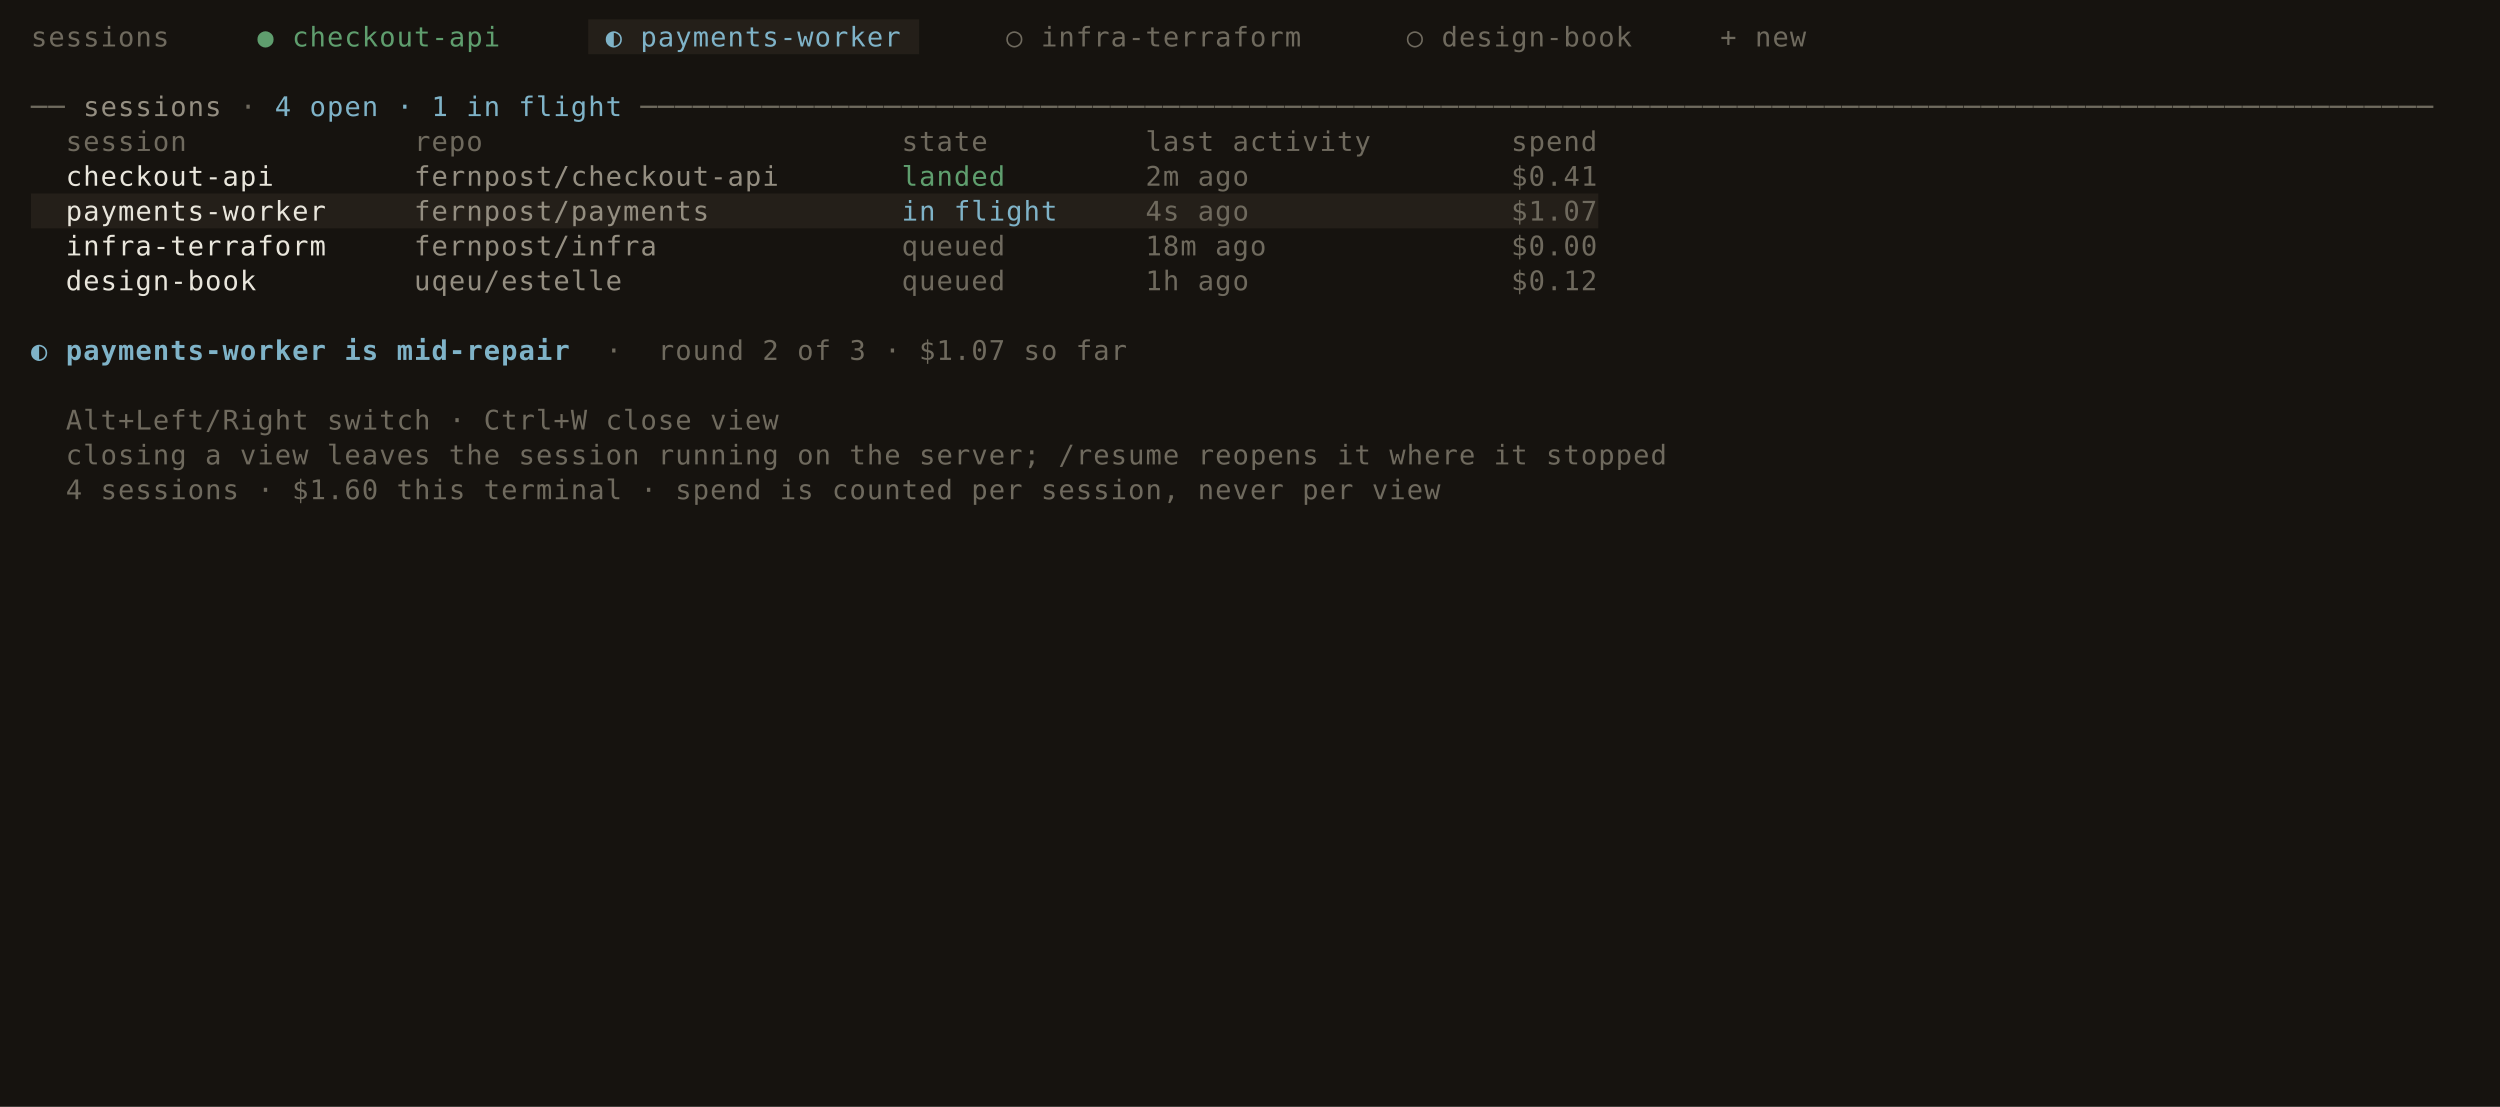
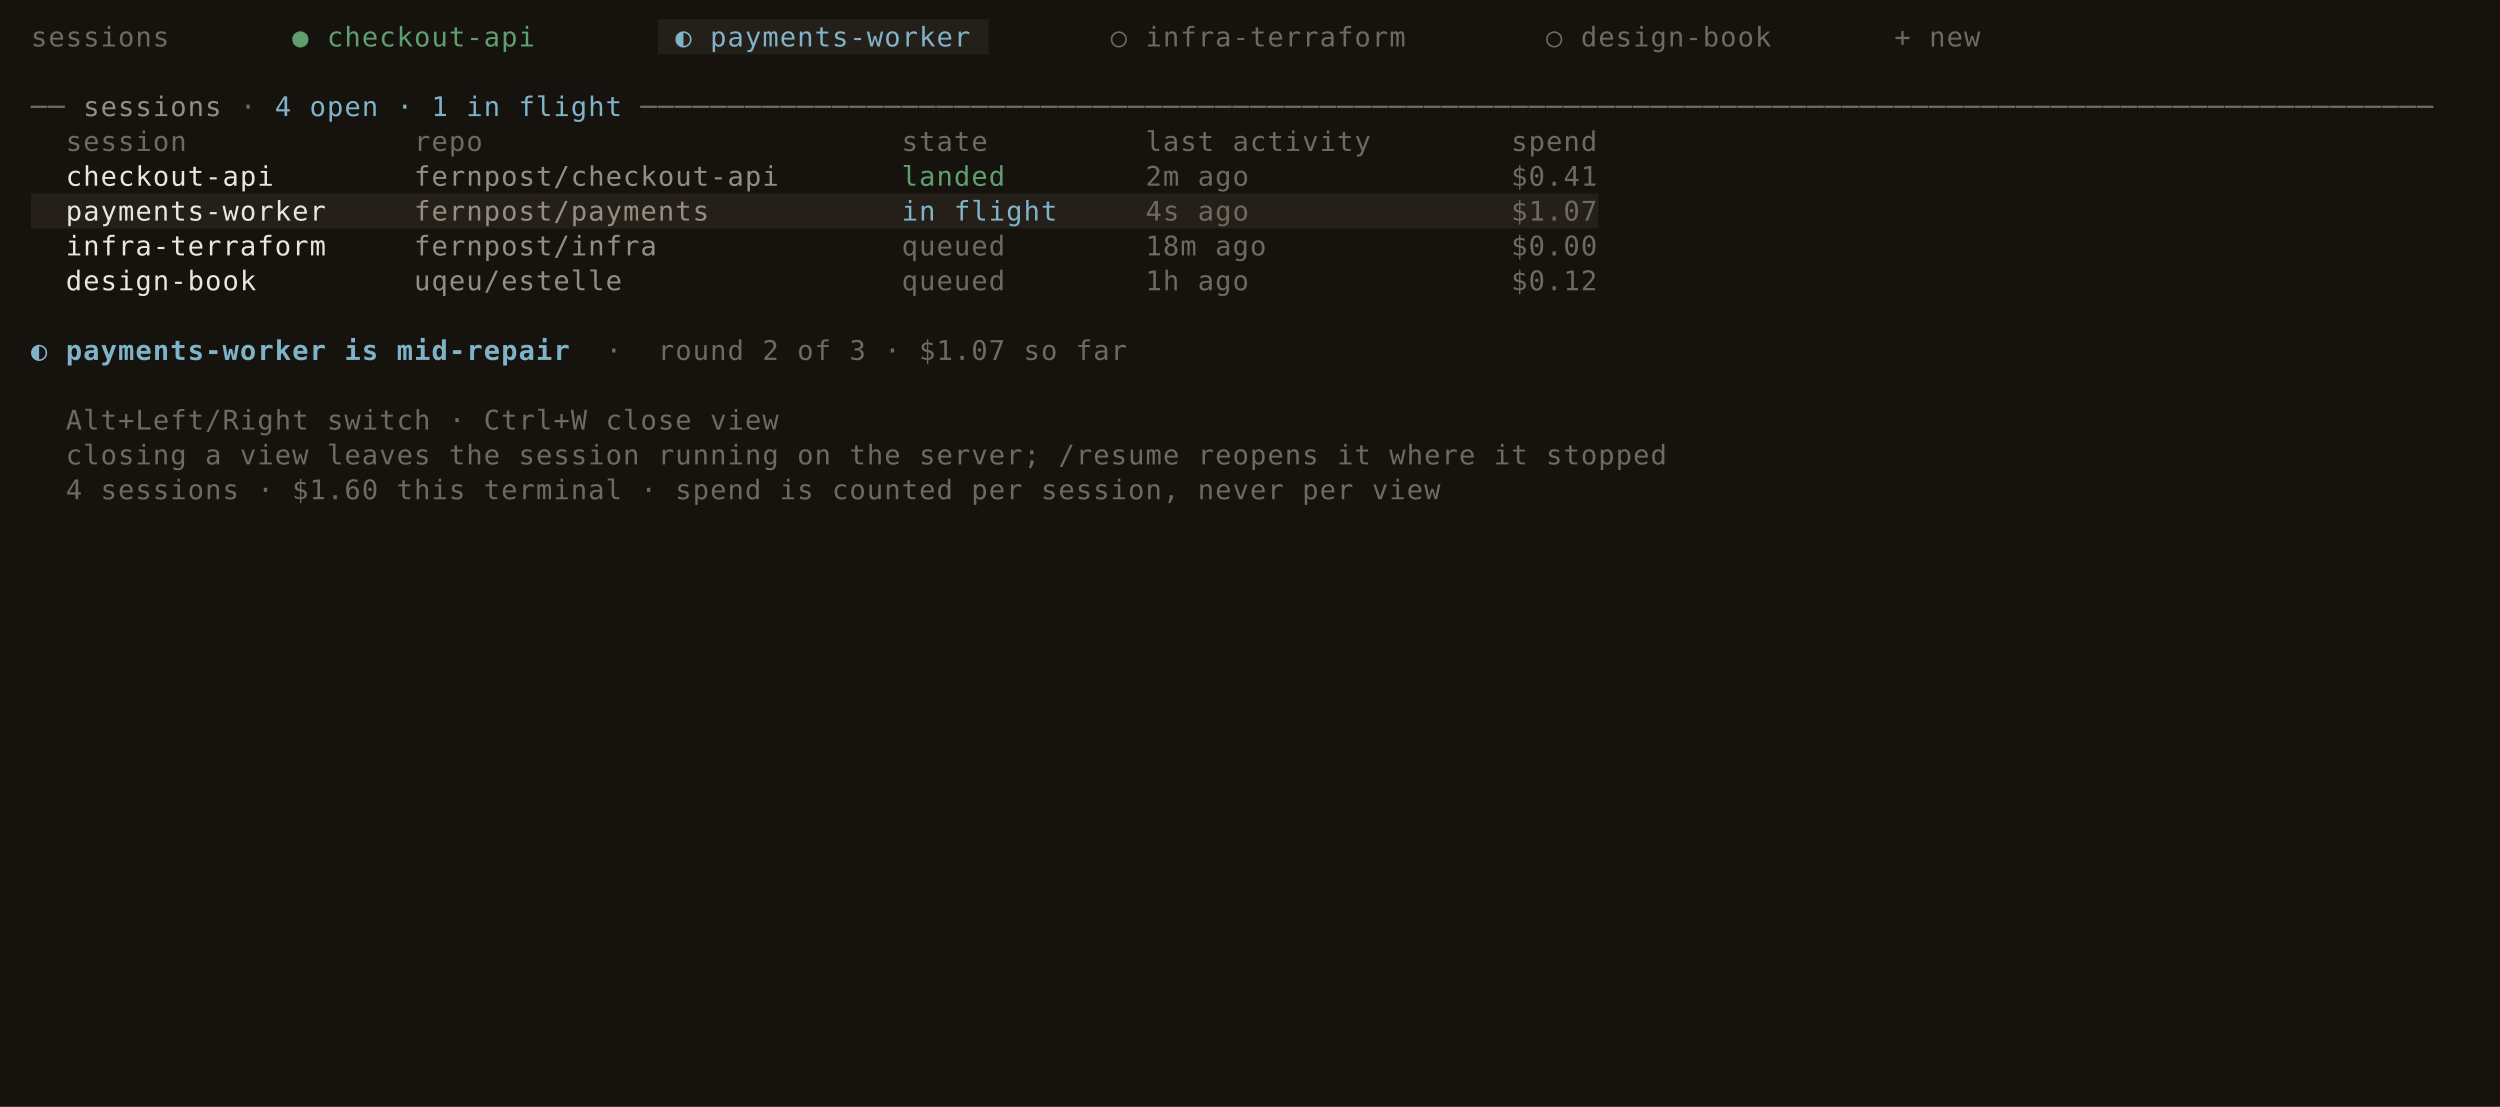
<svg xmlns="http://www.w3.org/2000/svg" width="1292" height="572" viewBox="0 0 1292 572">
  <rect width="100%" height="100%" fill="#16130F" />
  <g font-family="SFMono-Regular, Menlo, Consolas, monospace" font-size="14" xml:space="preserve">
-     <rect x="304" y="10" width="171" height="18" fill="#241F19" />
+     <rect x="340" y="10" width="171" height="18" fill="#241F19" />
    <text x="16" y="24" fill="#6F6A5E" font-weight="400">s</text>
    <text x="25" y="24" fill="#6F6A5E" font-weight="400">e</text>
    <text x="34" y="24" fill="#6F6A5E" font-weight="400">s</text>
    <text x="43" y="24" fill="#6F6A5E" font-weight="400">s</text>
    <text x="52" y="24" fill="#6F6A5E" font-weight="400">i</text>
    <text x="61" y="24" fill="#6F6A5E" font-weight="400">o</text>
    <text x="70" y="24" fill="#6F6A5E" font-weight="400">n</text>
    <text x="79" y="24" fill="#6F6A5E" font-weight="400">s</text>
-     <text x="133" y="24" fill="#5F9E6E" font-weight="400">●</text>
-     <text x="151" y="24" fill="#5F9E6E" font-weight="400">c</text>
-     <text x="160" y="24" fill="#5F9E6E" font-weight="400">h</text>
-     <text x="169" y="24" fill="#5F9E6E" font-weight="400">e</text>
-     <text x="178" y="24" fill="#5F9E6E" font-weight="400">c</text>
-     <text x="187" y="24" fill="#5F9E6E" font-weight="400">k</text>
-     <text x="196" y="24" fill="#5F9E6E" font-weight="400">o</text>
-     <text x="205" y="24" fill="#5F9E6E" font-weight="400">u</text>
-     <text x="214" y="24" fill="#5F9E6E" font-weight="400">t</text>
-     <text x="223" y="24" fill="#5F9E6E" font-weight="400">-</text>
-     <text x="232" y="24" fill="#5F9E6E" font-weight="400">a</text>
-     <text x="241" y="24" fill="#5F9E6E" font-weight="400">p</text>
-     <text x="250" y="24" fill="#5F9E6E" font-weight="400">i</text>
-     <text x="313" y="24" fill="#7FB3C8" font-weight="400">◐</text>
-     <text x="331" y="24" fill="#7FB3C8" font-weight="400">p</text>
-     <text x="340" y="24" fill="#7FB3C8" font-weight="400">a</text>
-     <text x="349" y="24" fill="#7FB3C8" font-weight="400">y</text>
-     <text x="358" y="24" fill="#7FB3C8" font-weight="400">m</text>
-     <text x="367" y="24" fill="#7FB3C8" font-weight="400">e</text>
-     <text x="376" y="24" fill="#7FB3C8" font-weight="400">n</text>
-     <text x="385" y="24" fill="#7FB3C8" font-weight="400">t</text>
-     <text x="394" y="24" fill="#7FB3C8" font-weight="400">s</text>
-     <text x="403" y="24" fill="#7FB3C8" font-weight="400">-</text>
-     <text x="412" y="24" fill="#7FB3C8" font-weight="400">w</text>
-     <text x="421" y="24" fill="#7FB3C8" font-weight="400">o</text>
-     <text x="430" y="24" fill="#7FB3C8" font-weight="400">r</text>
-     <text x="439" y="24" fill="#7FB3C8" font-weight="400">k</text>
-     <text x="448" y="24" fill="#7FB3C8" font-weight="400">e</text>
-     <text x="457" y="24" fill="#7FB3C8" font-weight="400">r</text>
-     <text x="520" y="24" fill="#6F6A5E" font-weight="400">○</text>
-     <text x="538" y="24" fill="#6F6A5E" font-weight="400">i</text>
-     <text x="547" y="24" fill="#6F6A5E" font-weight="400">n</text>
-     <text x="556" y="24" fill="#6F6A5E" font-weight="400">f</text>
-     <text x="565" y="24" fill="#6F6A5E" font-weight="400">r</text>
-     <text x="574" y="24" fill="#6F6A5E" font-weight="400">a</text>
-     <text x="583" y="24" fill="#6F6A5E" font-weight="400">-</text>
-     <text x="592" y="24" fill="#6F6A5E" font-weight="400">t</text>
-     <text x="601" y="24" fill="#6F6A5E" font-weight="400">e</text>
-     <text x="610" y="24" fill="#6F6A5E" font-weight="400">r</text>
+     <text x="151" y="24" fill="#5F9E6E" font-weight="400">●</text>
+     <text x="169" y="24" fill="#5F9E6E" font-weight="400">c</text>
+     <text x="178" y="24" fill="#5F9E6E" font-weight="400">h</text>
+     <text x="187" y="24" fill="#5F9E6E" font-weight="400">e</text>
+     <text x="196" y="24" fill="#5F9E6E" font-weight="400">c</text>
+     <text x="205" y="24" fill="#5F9E6E" font-weight="400">k</text>
+     <text x="214" y="24" fill="#5F9E6E" font-weight="400">o</text>
+     <text x="223" y="24" fill="#5F9E6E" font-weight="400">u</text>
+     <text x="232" y="24" fill="#5F9E6E" font-weight="400">t</text>
+     <text x="241" y="24" fill="#5F9E6E" font-weight="400">-</text>
+     <text x="250" y="24" fill="#5F9E6E" font-weight="400">a</text>
+     <text x="259" y="24" fill="#5F9E6E" font-weight="400">p</text>
+     <text x="268" y="24" fill="#5F9E6E" font-weight="400">i</text>
+     <text x="349" y="24" fill="#7FB3C8" font-weight="400">◐</text>
+     <text x="367" y="24" fill="#7FB3C8" font-weight="400">p</text>
+     <text x="376" y="24" fill="#7FB3C8" font-weight="400">a</text>
+     <text x="385" y="24" fill="#7FB3C8" font-weight="400">y</text>
+     <text x="394" y="24" fill="#7FB3C8" font-weight="400">m</text>
+     <text x="403" y="24" fill="#7FB3C8" font-weight="400">e</text>
+     <text x="412" y="24" fill="#7FB3C8" font-weight="400">n</text>
+     <text x="421" y="24" fill="#7FB3C8" font-weight="400">t</text>
+     <text x="430" y="24" fill="#7FB3C8" font-weight="400">s</text>
+     <text x="439" y="24" fill="#7FB3C8" font-weight="400">-</text>
+     <text x="448" y="24" fill="#7FB3C8" font-weight="400">w</text>
+     <text x="457" y="24" fill="#7FB3C8" font-weight="400">o</text>
+     <text x="466" y="24" fill="#7FB3C8" font-weight="400">r</text>
+     <text x="475" y="24" fill="#7FB3C8" font-weight="400">k</text>
+     <text x="484" y="24" fill="#7FB3C8" font-weight="400">e</text>
+     <text x="493" y="24" fill="#7FB3C8" font-weight="400">r</text>
+     <text x="574" y="24" fill="#6F6A5E" font-weight="400">○</text>
+     <text x="592" y="24" fill="#6F6A5E" font-weight="400">i</text>
+     <text x="601" y="24" fill="#6F6A5E" font-weight="400">n</text>
+     <text x="610" y="24" fill="#6F6A5E" font-weight="400">f</text>
    <text x="619" y="24" fill="#6F6A5E" font-weight="400">r</text>
    <text x="628" y="24" fill="#6F6A5E" font-weight="400">a</text>
-     <text x="637" y="24" fill="#6F6A5E" font-weight="400">f</text>
-     <text x="646" y="24" fill="#6F6A5E" font-weight="400">o</text>
-     <text x="655" y="24" fill="#6F6A5E" font-weight="400">r</text>
-     <text x="664" y="24" fill="#6F6A5E" font-weight="400">m</text>
-     <text x="727" y="24" fill="#6F6A5E" font-weight="400">○</text>
-     <text x="745" y="24" fill="#6F6A5E" font-weight="400">d</text>
-     <text x="754" y="24" fill="#6F6A5E" font-weight="400">e</text>
-     <text x="763" y="24" fill="#6F6A5E" font-weight="400">s</text>
-     <text x="772" y="24" fill="#6F6A5E" font-weight="400">i</text>
-     <text x="781" y="24" fill="#6F6A5E" font-weight="400">g</text>
-     <text x="790" y="24" fill="#6F6A5E" font-weight="400">n</text>
-     <text x="799" y="24" fill="#6F6A5E" font-weight="400">-</text>
-     <text x="808" y="24" fill="#6F6A5E" font-weight="400">b</text>
-     <text x="817" y="24" fill="#6F6A5E" font-weight="400">o</text>
-     <text x="826" y="24" fill="#6F6A5E" font-weight="400">o</text>
-     <text x="835" y="24" fill="#6F6A5E" font-weight="400">k</text>
-     <text x="889" y="24" fill="#6F6A5E" font-weight="400">+</text>
-     <text x="907" y="24" fill="#6F6A5E" font-weight="400">n</text>
-     <text x="916" y="24" fill="#6F6A5E" font-weight="400">e</text>
-     <text x="925" y="24" fill="#6F6A5E" font-weight="400">w</text>
+     <text x="637" y="24" fill="#6F6A5E" font-weight="400">-</text>
+     <text x="646" y="24" fill="#6F6A5E" font-weight="400">t</text>
+     <text x="655" y="24" fill="#6F6A5E" font-weight="400">e</text>
+     <text x="664" y="24" fill="#6F6A5E" font-weight="400">r</text>
+     <text x="673" y="24" fill="#6F6A5E" font-weight="400">r</text>
+     <text x="682" y="24" fill="#6F6A5E" font-weight="400">a</text>
+     <text x="691" y="24" fill="#6F6A5E" font-weight="400">f</text>
+     <text x="700" y="24" fill="#6F6A5E" font-weight="400">o</text>
+     <text x="709" y="24" fill="#6F6A5E" font-weight="400">r</text>
+     <text x="718" y="24" fill="#6F6A5E" font-weight="400">m</text>
+     <text x="799" y="24" fill="#6F6A5E" font-weight="400">○</text>
+     <text x="817" y="24" fill="#6F6A5E" font-weight="400">d</text>
+     <text x="826" y="24" fill="#6F6A5E" font-weight="400">e</text>
+     <text x="835" y="24" fill="#6F6A5E" font-weight="400">s</text>
+     <text x="844" y="24" fill="#6F6A5E" font-weight="400">i</text>
+     <text x="853" y="24" fill="#6F6A5E" font-weight="400">g</text>
+     <text x="862" y="24" fill="#6F6A5E" font-weight="400">n</text>
+     <text x="871" y="24" fill="#6F6A5E" font-weight="400">-</text>
+     <text x="880" y="24" fill="#6F6A5E" font-weight="400">b</text>
+     <text x="889" y="24" fill="#6F6A5E" font-weight="400">o</text>
+     <text x="898" y="24" fill="#6F6A5E" font-weight="400">o</text>
+     <text x="907" y="24" fill="#6F6A5E" font-weight="400">k</text>
+     <text x="979" y="24" fill="#6F6A5E" font-weight="400">+</text>
+     <text x="997" y="24" fill="#6F6A5E" font-weight="400">n</text>
+     <text x="1006" y="24" fill="#6F6A5E" font-weight="400">e</text>
+     <text x="1015" y="24" fill="#6F6A5E" font-weight="400">w</text>
    <text x="16" y="60" fill="#6F6A5E" font-weight="400">─</text>
    <text x="25" y="60" fill="#6F6A5E" font-weight="400">─</text>
    <text x="43" y="60" fill="#948E81" font-weight="400">s</text>
    <text x="52" y="60" fill="#948E81" font-weight="400">e</text>
    <text x="61" y="60" fill="#948E81" font-weight="400">s</text>
    <text x="70" y="60" fill="#948E81" font-weight="400">s</text>
    <text x="79" y="60" fill="#948E81" font-weight="400">i</text>
    <text x="88" y="60" fill="#948E81" font-weight="400">o</text>
    <text x="97" y="60" fill="#948E81" font-weight="400">n</text>
    <text x="106" y="60" fill="#948E81" font-weight="400">s</text>
    <text x="124" y="60" fill="#6F6A5E" font-weight="400">·</text>
    <text x="142" y="60" fill="#7FB3C8" font-weight="400">4</text>
    <text x="160" y="60" fill="#7FB3C8" font-weight="400">o</text>
    <text x="169" y="60" fill="#7FB3C8" font-weight="400">p</text>
    <text x="178" y="60" fill="#7FB3C8" font-weight="400">e</text>
    <text x="187" y="60" fill="#7FB3C8" font-weight="400">n</text>
    <text x="205" y="60" fill="#7FB3C8" font-weight="400">·</text>
    <text x="223" y="60" fill="#7FB3C8" font-weight="400">1</text>
    <text x="241" y="60" fill="#7FB3C8" font-weight="400">i</text>
    <text x="250" y="60" fill="#7FB3C8" font-weight="400">n</text>
    <text x="268" y="60" fill="#7FB3C8" font-weight="400">f</text>
    <text x="277" y="60" fill="#7FB3C8" font-weight="400">l</text>
    <text x="286" y="60" fill="#7FB3C8" font-weight="400">i</text>
    <text x="295" y="60" fill="#7FB3C8" font-weight="400">g</text>
    <text x="304" y="60" fill="#7FB3C8" font-weight="400">h</text>
    <text x="313" y="60" fill="#7FB3C8" font-weight="400">t</text>
    <text x="331" y="60" fill="#6F6A5E" font-weight="400">─</text>
    <text x="340" y="60" fill="#6F6A5E" font-weight="400">─</text>
    <text x="349" y="60" fill="#6F6A5E" font-weight="400">─</text>
    <text x="358" y="60" fill="#6F6A5E" font-weight="400">─</text>
    <text x="367" y="60" fill="#6F6A5E" font-weight="400">─</text>
    <text x="376" y="60" fill="#6F6A5E" font-weight="400">─</text>
    <text x="385" y="60" fill="#6F6A5E" font-weight="400">─</text>
    <text x="394" y="60" fill="#6F6A5E" font-weight="400">─</text>
    <text x="403" y="60" fill="#6F6A5E" font-weight="400">─</text>
    <text x="412" y="60" fill="#6F6A5E" font-weight="400">─</text>
    <text x="421" y="60" fill="#6F6A5E" font-weight="400">─</text>
    <text x="430" y="60" fill="#6F6A5E" font-weight="400">─</text>
    <text x="439" y="60" fill="#6F6A5E" font-weight="400">─</text>
    <text x="448" y="60" fill="#6F6A5E" font-weight="400">─</text>
    <text x="457" y="60" fill="#6F6A5E" font-weight="400">─</text>
    <text x="466" y="60" fill="#6F6A5E" font-weight="400">─</text>
    <text x="475" y="60" fill="#6F6A5E" font-weight="400">─</text>
    <text x="484" y="60" fill="#6F6A5E" font-weight="400">─</text>
    <text x="493" y="60" fill="#6F6A5E" font-weight="400">─</text>
    <text x="502" y="60" fill="#6F6A5E" font-weight="400">─</text>
    <text x="511" y="60" fill="#6F6A5E" font-weight="400">─</text>
    <text x="520" y="60" fill="#6F6A5E" font-weight="400">─</text>
    <text x="529" y="60" fill="#6F6A5E" font-weight="400">─</text>
    <text x="538" y="60" fill="#6F6A5E" font-weight="400">─</text>
    <text x="547" y="60" fill="#6F6A5E" font-weight="400">─</text>
    <text x="556" y="60" fill="#6F6A5E" font-weight="400">─</text>
    <text x="565" y="60" fill="#6F6A5E" font-weight="400">─</text>
    <text x="574" y="60" fill="#6F6A5E" font-weight="400">─</text>
    <text x="583" y="60" fill="#6F6A5E" font-weight="400">─</text>
    <text x="592" y="60" fill="#6F6A5E" font-weight="400">─</text>
    <text x="601" y="60" fill="#6F6A5E" font-weight="400">─</text>
    <text x="610" y="60" fill="#6F6A5E" font-weight="400">─</text>
    <text x="619" y="60" fill="#6F6A5E" font-weight="400">─</text>
    <text x="628" y="60" fill="#6F6A5E" font-weight="400">─</text>
    <text x="637" y="60" fill="#6F6A5E" font-weight="400">─</text>
    <text x="646" y="60" fill="#6F6A5E" font-weight="400">─</text>
    <text x="655" y="60" fill="#6F6A5E" font-weight="400">─</text>
    <text x="664" y="60" fill="#6F6A5E" font-weight="400">─</text>
    <text x="673" y="60" fill="#6F6A5E" font-weight="400">─</text>
    <text x="682" y="60" fill="#6F6A5E" font-weight="400">─</text>
    <text x="691" y="60" fill="#6F6A5E" font-weight="400">─</text>
    <text x="700" y="60" fill="#6F6A5E" font-weight="400">─</text>
    <text x="709" y="60" fill="#6F6A5E" font-weight="400">─</text>
    <text x="718" y="60" fill="#6F6A5E" font-weight="400">─</text>
    <text x="727" y="60" fill="#6F6A5E" font-weight="400">─</text>
    <text x="736" y="60" fill="#6F6A5E" font-weight="400">─</text>
    <text x="745" y="60" fill="#6F6A5E" font-weight="400">─</text>
    <text x="754" y="60" fill="#6F6A5E" font-weight="400">─</text>
    <text x="763" y="60" fill="#6F6A5E" font-weight="400">─</text>
    <text x="772" y="60" fill="#6F6A5E" font-weight="400">─</text>
    <text x="781" y="60" fill="#6F6A5E" font-weight="400">─</text>
    <text x="790" y="60" fill="#6F6A5E" font-weight="400">─</text>
    <text x="799" y="60" fill="#6F6A5E" font-weight="400">─</text>
    <text x="808" y="60" fill="#6F6A5E" font-weight="400">─</text>
    <text x="817" y="60" fill="#6F6A5E" font-weight="400">─</text>
    <text x="826" y="60" fill="#6F6A5E" font-weight="400">─</text>
    <text x="835" y="60" fill="#6F6A5E" font-weight="400">─</text>
    <text x="844" y="60" fill="#6F6A5E" font-weight="400">─</text>
    <text x="853" y="60" fill="#6F6A5E" font-weight="400">─</text>
    <text x="862" y="60" fill="#6F6A5E" font-weight="400">─</text>
    <text x="871" y="60" fill="#6F6A5E" font-weight="400">─</text>
    <text x="880" y="60" fill="#6F6A5E" font-weight="400">─</text>
    <text x="889" y="60" fill="#6F6A5E" font-weight="400">─</text>
    <text x="898" y="60" fill="#6F6A5E" font-weight="400">─</text>
    <text x="907" y="60" fill="#6F6A5E" font-weight="400">─</text>
    <text x="916" y="60" fill="#6F6A5E" font-weight="400">─</text>
    <text x="925" y="60" fill="#6F6A5E" font-weight="400">─</text>
    <text x="934" y="60" fill="#6F6A5E" font-weight="400">─</text>
    <text x="943" y="60" fill="#6F6A5E" font-weight="400">─</text>
    <text x="952" y="60" fill="#6F6A5E" font-weight="400">─</text>
    <text x="961" y="60" fill="#6F6A5E" font-weight="400">─</text>
    <text x="970" y="60" fill="#6F6A5E" font-weight="400">─</text>
    <text x="979" y="60" fill="#6F6A5E" font-weight="400">─</text>
    <text x="988" y="60" fill="#6F6A5E" font-weight="400">─</text>
    <text x="997" y="60" fill="#6F6A5E" font-weight="400">─</text>
    <text x="1006" y="60" fill="#6F6A5E" font-weight="400">─</text>
    <text x="1015" y="60" fill="#6F6A5E" font-weight="400">─</text>
    <text x="1024" y="60" fill="#6F6A5E" font-weight="400">─</text>
    <text x="1033" y="60" fill="#6F6A5E" font-weight="400">─</text>
    <text x="1042" y="60" fill="#6F6A5E" font-weight="400">─</text>
    <text x="1051" y="60" fill="#6F6A5E" font-weight="400">─</text>
    <text x="1060" y="60" fill="#6F6A5E" font-weight="400">─</text>
    <text x="1069" y="60" fill="#6F6A5E" font-weight="400">─</text>
    <text x="1078" y="60" fill="#6F6A5E" font-weight="400">─</text>
    <text x="1087" y="60" fill="#6F6A5E" font-weight="400">─</text>
    <text x="1096" y="60" fill="#6F6A5E" font-weight="400">─</text>
    <text x="1105" y="60" fill="#6F6A5E" font-weight="400">─</text>
    <text x="1114" y="60" fill="#6F6A5E" font-weight="400">─</text>
    <text x="1123" y="60" fill="#6F6A5E" font-weight="400">─</text>
    <text x="1132" y="60" fill="#6F6A5E" font-weight="400">─</text>
    <text x="1141" y="60" fill="#6F6A5E" font-weight="400">─</text>
    <text x="1150" y="60" fill="#6F6A5E" font-weight="400">─</text>
    <text x="1159" y="60" fill="#6F6A5E" font-weight="400">─</text>
    <text x="1168" y="60" fill="#6F6A5E" font-weight="400">─</text>
    <text x="1177" y="60" fill="#6F6A5E" font-weight="400">─</text>
    <text x="1186" y="60" fill="#6F6A5E" font-weight="400">─</text>
    <text x="1195" y="60" fill="#6F6A5E" font-weight="400">─</text>
    <text x="1204" y="60" fill="#6F6A5E" font-weight="400">─</text>
    <text x="1213" y="60" fill="#6F6A5E" font-weight="400">─</text>
    <text x="1222" y="60" fill="#6F6A5E" font-weight="400">─</text>
    <text x="1231" y="60" fill="#6F6A5E" font-weight="400">─</text>
    <text x="1240" y="60" fill="#6F6A5E" font-weight="400">─</text>
    <text x="1249" y="60" fill="#6F6A5E" font-weight="400">─</text>
    <text x="34" y="78" fill="#6F6A5E" font-weight="400">s</text>
    <text x="43" y="78" fill="#6F6A5E" font-weight="400">e</text>
    <text x="52" y="78" fill="#6F6A5E" font-weight="400">s</text>
    <text x="61" y="78" fill="#6F6A5E" font-weight="400">s</text>
    <text x="70" y="78" fill="#6F6A5E" font-weight="400">i</text>
    <text x="79" y="78" fill="#6F6A5E" font-weight="400">o</text>
    <text x="88" y="78" fill="#6F6A5E" font-weight="400">n</text>
    <text x="214" y="78" fill="#6F6A5E" font-weight="400">r</text>
    <text x="223" y="78" fill="#6F6A5E" font-weight="400">e</text>
    <text x="232" y="78" fill="#6F6A5E" font-weight="400">p</text>
    <text x="241" y="78" fill="#6F6A5E" font-weight="400">o</text>
    <text x="466" y="78" fill="#6F6A5E" font-weight="400">s</text>
    <text x="475" y="78" fill="#6F6A5E" font-weight="400">t</text>
    <text x="484" y="78" fill="#6F6A5E" font-weight="400">a</text>
    <text x="493" y="78" fill="#6F6A5E" font-weight="400">t</text>
    <text x="502" y="78" fill="#6F6A5E" font-weight="400">e</text>
    <text x="592" y="78" fill="#6F6A5E" font-weight="400">l</text>
    <text x="601" y="78" fill="#6F6A5E" font-weight="400">a</text>
    <text x="610" y="78" fill="#6F6A5E" font-weight="400">s</text>
    <text x="619" y="78" fill="#6F6A5E" font-weight="400">t</text>
    <text x="637" y="78" fill="#6F6A5E" font-weight="400">a</text>
    <text x="646" y="78" fill="#6F6A5E" font-weight="400">c</text>
    <text x="655" y="78" fill="#6F6A5E" font-weight="400">t</text>
    <text x="664" y="78" fill="#6F6A5E" font-weight="400">i</text>
    <text x="673" y="78" fill="#6F6A5E" font-weight="400">v</text>
    <text x="682" y="78" fill="#6F6A5E" font-weight="400">i</text>
    <text x="691" y="78" fill="#6F6A5E" font-weight="400">t</text>
    <text x="700" y="78" fill="#6F6A5E" font-weight="400">y</text>
    <text x="781" y="78" fill="#6F6A5E" font-weight="400">s</text>
    <text x="790" y="78" fill="#6F6A5E" font-weight="400">p</text>
    <text x="799" y="78" fill="#6F6A5E" font-weight="400">e</text>
    <text x="808" y="78" fill="#6F6A5E" font-weight="400">n</text>
    <text x="817" y="78" fill="#6F6A5E" font-weight="400">d</text>
    <text x="34" y="96" fill="#E9E6DC" font-weight="400">c</text>
    <text x="43" y="96" fill="#E9E6DC" font-weight="400">h</text>
    <text x="52" y="96" fill="#E9E6DC" font-weight="400">e</text>
    <text x="61" y="96" fill="#E9E6DC" font-weight="400">c</text>
    <text x="70" y="96" fill="#E9E6DC" font-weight="400">k</text>
    <text x="79" y="96" fill="#E9E6DC" font-weight="400">o</text>
    <text x="88" y="96" fill="#E9E6DC" font-weight="400">u</text>
    <text x="97" y="96" fill="#E9E6DC" font-weight="400">t</text>
    <text x="106" y="96" fill="#E9E6DC" font-weight="400">-</text>
    <text x="115" y="96" fill="#E9E6DC" font-weight="400">a</text>
    <text x="124" y="96" fill="#E9E6DC" font-weight="400">p</text>
    <text x="133" y="96" fill="#E9E6DC" font-weight="400">i</text>
    <text x="214" y="96" fill="#948E81" font-weight="400">f</text>
    <text x="223" y="96" fill="#948E81" font-weight="400">e</text>
    <text x="232" y="96" fill="#948E81" font-weight="400">r</text>
    <text x="241" y="96" fill="#948E81" font-weight="400">n</text>
    <text x="250" y="96" fill="#948E81" font-weight="400">p</text>
    <text x="259" y="96" fill="#948E81" font-weight="400">o</text>
    <text x="268" y="96" fill="#948E81" font-weight="400">s</text>
    <text x="277" y="96" fill="#948E81" font-weight="400">t</text>
    <text x="286" y="96" fill="#948E81" font-weight="400">/</text>
    <text x="295" y="96" fill="#948E81" font-weight="400">c</text>
    <text x="304" y="96" fill="#948E81" font-weight="400">h</text>
    <text x="313" y="96" fill="#948E81" font-weight="400">e</text>
    <text x="322" y="96" fill="#948E81" font-weight="400">c</text>
    <text x="331" y="96" fill="#948E81" font-weight="400">k</text>
    <text x="340" y="96" fill="#948E81" font-weight="400">o</text>
    <text x="349" y="96" fill="#948E81" font-weight="400">u</text>
    <text x="358" y="96" fill="#948E81" font-weight="400">t</text>
    <text x="367" y="96" fill="#948E81" font-weight="400">-</text>
    <text x="376" y="96" fill="#948E81" font-weight="400">a</text>
    <text x="385" y="96" fill="#948E81" font-weight="400">p</text>
    <text x="394" y="96" fill="#948E81" font-weight="400">i</text>
    <text x="466" y="96" fill="#5F9E6E" font-weight="400">l</text>
    <text x="475" y="96" fill="#5F9E6E" font-weight="400">a</text>
    <text x="484" y="96" fill="#5F9E6E" font-weight="400">n</text>
    <text x="493" y="96" fill="#5F9E6E" font-weight="400">d</text>
    <text x="502" y="96" fill="#5F9E6E" font-weight="400">e</text>
    <text x="511" y="96" fill="#5F9E6E" font-weight="400">d</text>
    <text x="592" y="96" fill="#6F6A5E" font-weight="400">2</text>
    <text x="601" y="96" fill="#6F6A5E" font-weight="400">m</text>
    <text x="619" y="96" fill="#6F6A5E" font-weight="400">a</text>
    <text x="628" y="96" fill="#6F6A5E" font-weight="400">g</text>
    <text x="637" y="96" fill="#6F6A5E" font-weight="400">o</text>
    <text x="781" y="96" fill="#6F6A5E" font-weight="400">$</text>
    <text x="790" y="96" fill="#6F6A5E" font-weight="400">0</text>
    <text x="799" y="96" fill="#6F6A5E" font-weight="400">.</text>
    <text x="808" y="96" fill="#6F6A5E" font-weight="400">4</text>
    <text x="817" y="96" fill="#6F6A5E" font-weight="400">1</text>
    <rect x="16" y="100" width="810" height="18" fill="#241F19" />
    <text x="34" y="114" fill="#E9E6DC" font-weight="400">p</text>
    <text x="43" y="114" fill="#E9E6DC" font-weight="400">a</text>
    <text x="52" y="114" fill="#E9E6DC" font-weight="400">y</text>
    <text x="61" y="114" fill="#E9E6DC" font-weight="400">m</text>
    <text x="70" y="114" fill="#E9E6DC" font-weight="400">e</text>
    <text x="79" y="114" fill="#E9E6DC" font-weight="400">n</text>
    <text x="88" y="114" fill="#E9E6DC" font-weight="400">t</text>
    <text x="97" y="114" fill="#E9E6DC" font-weight="400">s</text>
    <text x="106" y="114" fill="#E9E6DC" font-weight="400">-</text>
    <text x="115" y="114" fill="#E9E6DC" font-weight="400">w</text>
    <text x="124" y="114" fill="#E9E6DC" font-weight="400">o</text>
    <text x="133" y="114" fill="#E9E6DC" font-weight="400">r</text>
    <text x="142" y="114" fill="#E9E6DC" font-weight="400">k</text>
    <text x="151" y="114" fill="#E9E6DC" font-weight="400">e</text>
    <text x="160" y="114" fill="#E9E6DC" font-weight="400">r</text>
    <text x="214" y="114" fill="#948E81" font-weight="400">f</text>
    <text x="223" y="114" fill="#948E81" font-weight="400">e</text>
    <text x="232" y="114" fill="#948E81" font-weight="400">r</text>
    <text x="241" y="114" fill="#948E81" font-weight="400">n</text>
    <text x="250" y="114" fill="#948E81" font-weight="400">p</text>
    <text x="259" y="114" fill="#948E81" font-weight="400">o</text>
    <text x="268" y="114" fill="#948E81" font-weight="400">s</text>
    <text x="277" y="114" fill="#948E81" font-weight="400">t</text>
    <text x="286" y="114" fill="#948E81" font-weight="400">/</text>
    <text x="295" y="114" fill="#948E81" font-weight="400">p</text>
    <text x="304" y="114" fill="#948E81" font-weight="400">a</text>
    <text x="313" y="114" fill="#948E81" font-weight="400">y</text>
    <text x="322" y="114" fill="#948E81" font-weight="400">m</text>
    <text x="331" y="114" fill="#948E81" font-weight="400">e</text>
    <text x="340" y="114" fill="#948E81" font-weight="400">n</text>
    <text x="349" y="114" fill="#948E81" font-weight="400">t</text>
    <text x="358" y="114" fill="#948E81" font-weight="400">s</text>
    <text x="466" y="114" fill="#7FB3C8" font-weight="400">i</text>
    <text x="475" y="114" fill="#7FB3C8" font-weight="400">n</text>
    <text x="493" y="114" fill="#7FB3C8" font-weight="400">f</text>
    <text x="502" y="114" fill="#7FB3C8" font-weight="400">l</text>
    <text x="511" y="114" fill="#7FB3C8" font-weight="400">i</text>
    <text x="520" y="114" fill="#7FB3C8" font-weight="400">g</text>
    <text x="529" y="114" fill="#7FB3C8" font-weight="400">h</text>
    <text x="538" y="114" fill="#7FB3C8" font-weight="400">t</text>
    <text x="592" y="114" fill="#6F6A5E" font-weight="400">4</text>
    <text x="601" y="114" fill="#6F6A5E" font-weight="400">s</text>
    <text x="619" y="114" fill="#6F6A5E" font-weight="400">a</text>
    <text x="628" y="114" fill="#6F6A5E" font-weight="400">g</text>
    <text x="637" y="114" fill="#6F6A5E" font-weight="400">o</text>
    <text x="781" y="114" fill="#6F6A5E" font-weight="400">$</text>
    <text x="790" y="114" fill="#6F6A5E" font-weight="400">1</text>
    <text x="799" y="114" fill="#6F6A5E" font-weight="400">.</text>
    <text x="808" y="114" fill="#6F6A5E" font-weight="400">0</text>
    <text x="817" y="114" fill="#6F6A5E" font-weight="400">7</text>
    <text x="34" y="132" fill="#E9E6DC" font-weight="400">i</text>
    <text x="43" y="132" fill="#E9E6DC" font-weight="400">n</text>
    <text x="52" y="132" fill="#E9E6DC" font-weight="400">f</text>
    <text x="61" y="132" fill="#E9E6DC" font-weight="400">r</text>
    <text x="70" y="132" fill="#E9E6DC" font-weight="400">a</text>
    <text x="79" y="132" fill="#E9E6DC" font-weight="400">-</text>
    <text x="88" y="132" fill="#E9E6DC" font-weight="400">t</text>
    <text x="97" y="132" fill="#E9E6DC" font-weight="400">e</text>
    <text x="106" y="132" fill="#E9E6DC" font-weight="400">r</text>
    <text x="115" y="132" fill="#E9E6DC" font-weight="400">r</text>
    <text x="124" y="132" fill="#E9E6DC" font-weight="400">a</text>
    <text x="133" y="132" fill="#E9E6DC" font-weight="400">f</text>
    <text x="142" y="132" fill="#E9E6DC" font-weight="400">o</text>
    <text x="151" y="132" fill="#E9E6DC" font-weight="400">r</text>
    <text x="160" y="132" fill="#E9E6DC" font-weight="400">m</text>
    <text x="214" y="132" fill="#948E81" font-weight="400">f</text>
    <text x="223" y="132" fill="#948E81" font-weight="400">e</text>
    <text x="232" y="132" fill="#948E81" font-weight="400">r</text>
    <text x="241" y="132" fill="#948E81" font-weight="400">n</text>
    <text x="250" y="132" fill="#948E81" font-weight="400">p</text>
    <text x="259" y="132" fill="#948E81" font-weight="400">o</text>
    <text x="268" y="132" fill="#948E81" font-weight="400">s</text>
    <text x="277" y="132" fill="#948E81" font-weight="400">t</text>
    <text x="286" y="132" fill="#948E81" font-weight="400">/</text>
    <text x="295" y="132" fill="#948E81" font-weight="400">i</text>
    <text x="304" y="132" fill="#948E81" font-weight="400">n</text>
    <text x="313" y="132" fill="#948E81" font-weight="400">f</text>
    <text x="322" y="132" fill="#948E81" font-weight="400">r</text>
    <text x="331" y="132" fill="#948E81" font-weight="400">a</text>
    <text x="466" y="132" fill="#6F6A5E" font-weight="400">q</text>
    <text x="475" y="132" fill="#6F6A5E" font-weight="400">u</text>
    <text x="484" y="132" fill="#6F6A5E" font-weight="400">e</text>
    <text x="493" y="132" fill="#6F6A5E" font-weight="400">u</text>
    <text x="502" y="132" fill="#6F6A5E" font-weight="400">e</text>
    <text x="511" y="132" fill="#6F6A5E" font-weight="400">d</text>
    <text x="592" y="132" fill="#6F6A5E" font-weight="400">1</text>
    <text x="601" y="132" fill="#6F6A5E" font-weight="400">8</text>
    <text x="610" y="132" fill="#6F6A5E" font-weight="400">m</text>
    <text x="628" y="132" fill="#6F6A5E" font-weight="400">a</text>
    <text x="637" y="132" fill="#6F6A5E" font-weight="400">g</text>
    <text x="646" y="132" fill="#6F6A5E" font-weight="400">o</text>
    <text x="781" y="132" fill="#6F6A5E" font-weight="400">$</text>
    <text x="790" y="132" fill="#6F6A5E" font-weight="400">0</text>
    <text x="799" y="132" fill="#6F6A5E" font-weight="400">.</text>
    <text x="808" y="132" fill="#6F6A5E" font-weight="400">0</text>
    <text x="817" y="132" fill="#6F6A5E" font-weight="400">0</text>
    <text x="34" y="150" fill="#E9E6DC" font-weight="400">d</text>
    <text x="43" y="150" fill="#E9E6DC" font-weight="400">e</text>
    <text x="52" y="150" fill="#E9E6DC" font-weight="400">s</text>
    <text x="61" y="150" fill="#E9E6DC" font-weight="400">i</text>
    <text x="70" y="150" fill="#E9E6DC" font-weight="400">g</text>
    <text x="79" y="150" fill="#E9E6DC" font-weight="400">n</text>
    <text x="88" y="150" fill="#E9E6DC" font-weight="400">-</text>
    <text x="97" y="150" fill="#E9E6DC" font-weight="400">b</text>
    <text x="106" y="150" fill="#E9E6DC" font-weight="400">o</text>
    <text x="115" y="150" fill="#E9E6DC" font-weight="400">o</text>
    <text x="124" y="150" fill="#E9E6DC" font-weight="400">k</text>
    <text x="214" y="150" fill="#948E81" font-weight="400">u</text>
    <text x="223" y="150" fill="#948E81" font-weight="400">q</text>
    <text x="232" y="150" fill="#948E81" font-weight="400">e</text>
    <text x="241" y="150" fill="#948E81" font-weight="400">u</text>
    <text x="250" y="150" fill="#948E81" font-weight="400">/</text>
    <text x="259" y="150" fill="#948E81" font-weight="400">e</text>
    <text x="268" y="150" fill="#948E81" font-weight="400">s</text>
    <text x="277" y="150" fill="#948E81" font-weight="400">t</text>
    <text x="286" y="150" fill="#948E81" font-weight="400">e</text>
    <text x="295" y="150" fill="#948E81" font-weight="400">l</text>
    <text x="304" y="150" fill="#948E81" font-weight="400">l</text>
    <text x="313" y="150" fill="#948E81" font-weight="400">e</text>
    <text x="466" y="150" fill="#6F6A5E" font-weight="400">q</text>
    <text x="475" y="150" fill="#6F6A5E" font-weight="400">u</text>
    <text x="484" y="150" fill="#6F6A5E" font-weight="400">e</text>
    <text x="493" y="150" fill="#6F6A5E" font-weight="400">u</text>
    <text x="502" y="150" fill="#6F6A5E" font-weight="400">e</text>
    <text x="511" y="150" fill="#6F6A5E" font-weight="400">d</text>
    <text x="592" y="150" fill="#6F6A5E" font-weight="400">1</text>
    <text x="601" y="150" fill="#6F6A5E" font-weight="400">h</text>
    <text x="619" y="150" fill="#6F6A5E" font-weight="400">a</text>
    <text x="628" y="150" fill="#6F6A5E" font-weight="400">g</text>
    <text x="637" y="150" fill="#6F6A5E" font-weight="400">o</text>
    <text x="781" y="150" fill="#6F6A5E" font-weight="400">$</text>
    <text x="790" y="150" fill="#6F6A5E" font-weight="400">0</text>
    <text x="799" y="150" fill="#6F6A5E" font-weight="400">.</text>
    <text x="808" y="150" fill="#6F6A5E" font-weight="400">1</text>
    <text x="817" y="150" fill="#6F6A5E" font-weight="400">2</text>
    <text x="16" y="186" fill="#7FB3C8" font-weight="700">◐</text>
    <text x="34" y="186" fill="#7FB3C8" font-weight="700">p</text>
    <text x="43" y="186" fill="#7FB3C8" font-weight="700">a</text>
    <text x="52" y="186" fill="#7FB3C8" font-weight="700">y</text>
    <text x="61" y="186" fill="#7FB3C8" font-weight="700">m</text>
    <text x="70" y="186" fill="#7FB3C8" font-weight="700">e</text>
    <text x="79" y="186" fill="#7FB3C8" font-weight="700">n</text>
    <text x="88" y="186" fill="#7FB3C8" font-weight="700">t</text>
    <text x="97" y="186" fill="#7FB3C8" font-weight="700">s</text>
    <text x="106" y="186" fill="#7FB3C8" font-weight="700">-</text>
    <text x="115" y="186" fill="#7FB3C8" font-weight="700">w</text>
    <text x="124" y="186" fill="#7FB3C8" font-weight="700">o</text>
    <text x="133" y="186" fill="#7FB3C8" font-weight="700">r</text>
    <text x="142" y="186" fill="#7FB3C8" font-weight="700">k</text>
    <text x="151" y="186" fill="#7FB3C8" font-weight="700">e</text>
    <text x="160" y="186" fill="#7FB3C8" font-weight="700">r</text>
    <text x="178" y="186" fill="#7FB3C8" font-weight="700">i</text>
    <text x="187" y="186" fill="#7FB3C8" font-weight="700">s</text>
    <text x="205" y="186" fill="#7FB3C8" font-weight="700">m</text>
    <text x="214" y="186" fill="#7FB3C8" font-weight="700">i</text>
    <text x="223" y="186" fill="#7FB3C8" font-weight="700">d</text>
    <text x="232" y="186" fill="#7FB3C8" font-weight="700">-</text>
    <text x="241" y="186" fill="#7FB3C8" font-weight="700">r</text>
    <text x="250" y="186" fill="#7FB3C8" font-weight="700">e</text>
    <text x="259" y="186" fill="#7FB3C8" font-weight="700">p</text>
    <text x="268" y="186" fill="#7FB3C8" font-weight="700">a</text>
    <text x="277" y="186" fill="#7FB3C8" font-weight="700">i</text>
    <text x="286" y="186" fill="#7FB3C8" font-weight="700">r</text>
    <text x="313" y="186" fill="#6F6A5E" font-weight="400">·</text>
    <text x="340" y="186" fill="#6F6A5E" font-weight="400">r</text>
    <text x="349" y="186" fill="#6F6A5E" font-weight="400">o</text>
    <text x="358" y="186" fill="#6F6A5E" font-weight="400">u</text>
    <text x="367" y="186" fill="#6F6A5E" font-weight="400">n</text>
    <text x="376" y="186" fill="#6F6A5E" font-weight="400">d</text>
    <text x="394" y="186" fill="#6F6A5E" font-weight="400">2</text>
    <text x="412" y="186" fill="#6F6A5E" font-weight="400">o</text>
    <text x="421" y="186" fill="#6F6A5E" font-weight="400">f</text>
    <text x="439" y="186" fill="#6F6A5E" font-weight="400">3</text>
    <text x="457" y="186" fill="#6F6A5E" font-weight="400">·</text>
    <text x="475" y="186" fill="#6F6A5E" font-weight="400">$</text>
    <text x="484" y="186" fill="#6F6A5E" font-weight="400">1</text>
    <text x="493" y="186" fill="#6F6A5E" font-weight="400">.</text>
    <text x="502" y="186" fill="#6F6A5E" font-weight="400">0</text>
    <text x="511" y="186" fill="#6F6A5E" font-weight="400">7</text>
    <text x="529" y="186" fill="#6F6A5E" font-weight="400">s</text>
    <text x="538" y="186" fill="#6F6A5E" font-weight="400">o</text>
    <text x="556" y="186" fill="#6F6A5E" font-weight="400">f</text>
    <text x="565" y="186" fill="#6F6A5E" font-weight="400">a</text>
    <text x="574" y="186" fill="#6F6A5E" font-weight="400">r</text>
    <text x="34" y="222" fill="#6F6A5E" font-weight="400">A</text>
    <text x="43" y="222" fill="#6F6A5E" font-weight="400">l</text>
    <text x="52" y="222" fill="#6F6A5E" font-weight="400">t</text>
    <text x="61" y="222" fill="#6F6A5E" font-weight="400">+</text>
    <text x="70" y="222" fill="#6F6A5E" font-weight="400">L</text>
    <text x="79" y="222" fill="#6F6A5E" font-weight="400">e</text>
    <text x="88" y="222" fill="#6F6A5E" font-weight="400">f</text>
    <text x="97" y="222" fill="#6F6A5E" font-weight="400">t</text>
    <text x="106" y="222" fill="#6F6A5E" font-weight="400">/</text>
    <text x="115" y="222" fill="#6F6A5E" font-weight="400">R</text>
    <text x="124" y="222" fill="#6F6A5E" font-weight="400">i</text>
    <text x="133" y="222" fill="#6F6A5E" font-weight="400">g</text>
    <text x="142" y="222" fill="#6F6A5E" font-weight="400">h</text>
    <text x="151" y="222" fill="#6F6A5E" font-weight="400">t</text>
    <text x="169" y="222" fill="#6F6A5E" font-weight="400">s</text>
    <text x="178" y="222" fill="#6F6A5E" font-weight="400">w</text>
    <text x="187" y="222" fill="#6F6A5E" font-weight="400">i</text>
    <text x="196" y="222" fill="#6F6A5E" font-weight="400">t</text>
    <text x="205" y="222" fill="#6F6A5E" font-weight="400">c</text>
    <text x="214" y="222" fill="#6F6A5E" font-weight="400">h</text>
    <text x="232" y="222" fill="#6F6A5E" font-weight="400">·</text>
    <text x="250" y="222" fill="#6F6A5E" font-weight="400">C</text>
    <text x="259" y="222" fill="#6F6A5E" font-weight="400">t</text>
    <text x="268" y="222" fill="#6F6A5E" font-weight="400">r</text>
    <text x="277" y="222" fill="#6F6A5E" font-weight="400">l</text>
    <text x="286" y="222" fill="#6F6A5E" font-weight="400">+</text>
    <text x="295" y="222" fill="#6F6A5E" font-weight="400">W</text>
    <text x="313" y="222" fill="#6F6A5E" font-weight="400">c</text>
    <text x="322" y="222" fill="#6F6A5E" font-weight="400">l</text>
    <text x="331" y="222" fill="#6F6A5E" font-weight="400">o</text>
    <text x="340" y="222" fill="#6F6A5E" font-weight="400">s</text>
    <text x="349" y="222" fill="#6F6A5E" font-weight="400">e</text>
    <text x="367" y="222" fill="#6F6A5E" font-weight="400">v</text>
    <text x="376" y="222" fill="#6F6A5E" font-weight="400">i</text>
    <text x="385" y="222" fill="#6F6A5E" font-weight="400">e</text>
    <text x="394" y="222" fill="#6F6A5E" font-weight="400">w</text>
    <text x="34" y="240" fill="#6F6A5E" font-weight="400">c</text>
    <text x="43" y="240" fill="#6F6A5E" font-weight="400">l</text>
    <text x="52" y="240" fill="#6F6A5E" font-weight="400">o</text>
    <text x="61" y="240" fill="#6F6A5E" font-weight="400">s</text>
    <text x="70" y="240" fill="#6F6A5E" font-weight="400">i</text>
    <text x="79" y="240" fill="#6F6A5E" font-weight="400">n</text>
    <text x="88" y="240" fill="#6F6A5E" font-weight="400">g</text>
    <text x="106" y="240" fill="#6F6A5E" font-weight="400">a</text>
    <text x="124" y="240" fill="#6F6A5E" font-weight="400">v</text>
    <text x="133" y="240" fill="#6F6A5E" font-weight="400">i</text>
    <text x="142" y="240" fill="#6F6A5E" font-weight="400">e</text>
    <text x="151" y="240" fill="#6F6A5E" font-weight="400">w</text>
    <text x="169" y="240" fill="#6F6A5E" font-weight="400">l</text>
    <text x="178" y="240" fill="#6F6A5E" font-weight="400">e</text>
    <text x="187" y="240" fill="#6F6A5E" font-weight="400">a</text>
    <text x="196" y="240" fill="#6F6A5E" font-weight="400">v</text>
    <text x="205" y="240" fill="#6F6A5E" font-weight="400">e</text>
    <text x="214" y="240" fill="#6F6A5E" font-weight="400">s</text>
    <text x="232" y="240" fill="#6F6A5E" font-weight="400">t</text>
    <text x="241" y="240" fill="#6F6A5E" font-weight="400">h</text>
    <text x="250" y="240" fill="#6F6A5E" font-weight="400">e</text>
    <text x="268" y="240" fill="#6F6A5E" font-weight="400">s</text>
    <text x="277" y="240" fill="#6F6A5E" font-weight="400">e</text>
    <text x="286" y="240" fill="#6F6A5E" font-weight="400">s</text>
    <text x="295" y="240" fill="#6F6A5E" font-weight="400">s</text>
    <text x="304" y="240" fill="#6F6A5E" font-weight="400">i</text>
    <text x="313" y="240" fill="#6F6A5E" font-weight="400">o</text>
    <text x="322" y="240" fill="#6F6A5E" font-weight="400">n</text>
    <text x="340" y="240" fill="#6F6A5E" font-weight="400">r</text>
    <text x="349" y="240" fill="#6F6A5E" font-weight="400">u</text>
    <text x="358" y="240" fill="#6F6A5E" font-weight="400">n</text>
    <text x="367" y="240" fill="#6F6A5E" font-weight="400">n</text>
    <text x="376" y="240" fill="#6F6A5E" font-weight="400">i</text>
    <text x="385" y="240" fill="#6F6A5E" font-weight="400">n</text>
    <text x="394" y="240" fill="#6F6A5E" font-weight="400">g</text>
    <text x="412" y="240" fill="#6F6A5E" font-weight="400">o</text>
    <text x="421" y="240" fill="#6F6A5E" font-weight="400">n</text>
    <text x="439" y="240" fill="#6F6A5E" font-weight="400">t</text>
    <text x="448" y="240" fill="#6F6A5E" font-weight="400">h</text>
    <text x="457" y="240" fill="#6F6A5E" font-weight="400">e</text>
    <text x="475" y="240" fill="#6F6A5E" font-weight="400">s</text>
    <text x="484" y="240" fill="#6F6A5E" font-weight="400">e</text>
    <text x="493" y="240" fill="#6F6A5E" font-weight="400">r</text>
    <text x="502" y="240" fill="#6F6A5E" font-weight="400">v</text>
    <text x="511" y="240" fill="#6F6A5E" font-weight="400">e</text>
    <text x="520" y="240" fill="#6F6A5E" font-weight="400">r</text>
    <text x="529" y="240" fill="#6F6A5E" font-weight="400">;</text>
    <text x="547" y="240" fill="#6F6A5E" font-weight="400">/</text>
    <text x="556" y="240" fill="#6F6A5E" font-weight="400">r</text>
    <text x="565" y="240" fill="#6F6A5E" font-weight="400">e</text>
    <text x="574" y="240" fill="#6F6A5E" font-weight="400">s</text>
    <text x="583" y="240" fill="#6F6A5E" font-weight="400">u</text>
    <text x="592" y="240" fill="#6F6A5E" font-weight="400">m</text>
    <text x="601" y="240" fill="#6F6A5E" font-weight="400">e</text>
    <text x="619" y="240" fill="#6F6A5E" font-weight="400">r</text>
    <text x="628" y="240" fill="#6F6A5E" font-weight="400">e</text>
    <text x="637" y="240" fill="#6F6A5E" font-weight="400">o</text>
    <text x="646" y="240" fill="#6F6A5E" font-weight="400">p</text>
    <text x="655" y="240" fill="#6F6A5E" font-weight="400">e</text>
    <text x="664" y="240" fill="#6F6A5E" font-weight="400">n</text>
    <text x="673" y="240" fill="#6F6A5E" font-weight="400">s</text>
    <text x="691" y="240" fill="#6F6A5E" font-weight="400">i</text>
    <text x="700" y="240" fill="#6F6A5E" font-weight="400">t</text>
    <text x="718" y="240" fill="#6F6A5E" font-weight="400">w</text>
    <text x="727" y="240" fill="#6F6A5E" font-weight="400">h</text>
    <text x="736" y="240" fill="#6F6A5E" font-weight="400">e</text>
    <text x="745" y="240" fill="#6F6A5E" font-weight="400">r</text>
    <text x="754" y="240" fill="#6F6A5E" font-weight="400">e</text>
    <text x="772" y="240" fill="#6F6A5E" font-weight="400">i</text>
    <text x="781" y="240" fill="#6F6A5E" font-weight="400">t</text>
    <text x="799" y="240" fill="#6F6A5E" font-weight="400">s</text>
    <text x="808" y="240" fill="#6F6A5E" font-weight="400">t</text>
    <text x="817" y="240" fill="#6F6A5E" font-weight="400">o</text>
    <text x="826" y="240" fill="#6F6A5E" font-weight="400">p</text>
    <text x="835" y="240" fill="#6F6A5E" font-weight="400">p</text>
    <text x="844" y="240" fill="#6F6A5E" font-weight="400">e</text>
    <text x="853" y="240" fill="#6F6A5E" font-weight="400">d</text>
    <text x="34" y="258" fill="#6F6A5E" font-weight="400">4</text>
    <text x="52" y="258" fill="#6F6A5E" font-weight="400">s</text>
    <text x="61" y="258" fill="#6F6A5E" font-weight="400">e</text>
    <text x="70" y="258" fill="#6F6A5E" font-weight="400">s</text>
    <text x="79" y="258" fill="#6F6A5E" font-weight="400">s</text>
    <text x="88" y="258" fill="#6F6A5E" font-weight="400">i</text>
    <text x="97" y="258" fill="#6F6A5E" font-weight="400">o</text>
    <text x="106" y="258" fill="#6F6A5E" font-weight="400">n</text>
    <text x="115" y="258" fill="#6F6A5E" font-weight="400">s</text>
    <text x="133" y="258" fill="#6F6A5E" font-weight="400">·</text>
    <text x="151" y="258" fill="#6F6A5E" font-weight="400">$</text>
    <text x="160" y="258" fill="#6F6A5E" font-weight="400">1</text>
    <text x="169" y="258" fill="#6F6A5E" font-weight="400">.</text>
    <text x="178" y="258" fill="#6F6A5E" font-weight="400">6</text>
    <text x="187" y="258" fill="#6F6A5E" font-weight="400">0</text>
    <text x="205" y="258" fill="#6F6A5E" font-weight="400">t</text>
    <text x="214" y="258" fill="#6F6A5E" font-weight="400">h</text>
    <text x="223" y="258" fill="#6F6A5E" font-weight="400">i</text>
    <text x="232" y="258" fill="#6F6A5E" font-weight="400">s</text>
    <text x="250" y="258" fill="#6F6A5E" font-weight="400">t</text>
    <text x="259" y="258" fill="#6F6A5E" font-weight="400">e</text>
    <text x="268" y="258" fill="#6F6A5E" font-weight="400">r</text>
    <text x="277" y="258" fill="#6F6A5E" font-weight="400">m</text>
    <text x="286" y="258" fill="#6F6A5E" font-weight="400">i</text>
    <text x="295" y="258" fill="#6F6A5E" font-weight="400">n</text>
    <text x="304" y="258" fill="#6F6A5E" font-weight="400">a</text>
    <text x="313" y="258" fill="#6F6A5E" font-weight="400">l</text>
    <text x="331" y="258" fill="#6F6A5E" font-weight="400">·</text>
    <text x="349" y="258" fill="#6F6A5E" font-weight="400">s</text>
    <text x="358" y="258" fill="#6F6A5E" font-weight="400">p</text>
    <text x="367" y="258" fill="#6F6A5E" font-weight="400">e</text>
    <text x="376" y="258" fill="#6F6A5E" font-weight="400">n</text>
    <text x="385" y="258" fill="#6F6A5E" font-weight="400">d</text>
    <text x="403" y="258" fill="#6F6A5E" font-weight="400">i</text>
    <text x="412" y="258" fill="#6F6A5E" font-weight="400">s</text>
    <text x="430" y="258" fill="#6F6A5E" font-weight="400">c</text>
    <text x="439" y="258" fill="#6F6A5E" font-weight="400">o</text>
    <text x="448" y="258" fill="#6F6A5E" font-weight="400">u</text>
    <text x="457" y="258" fill="#6F6A5E" font-weight="400">n</text>
    <text x="466" y="258" fill="#6F6A5E" font-weight="400">t</text>
    <text x="475" y="258" fill="#6F6A5E" font-weight="400">e</text>
    <text x="484" y="258" fill="#6F6A5E" font-weight="400">d</text>
    <text x="502" y="258" fill="#6F6A5E" font-weight="400">p</text>
    <text x="511" y="258" fill="#6F6A5E" font-weight="400">e</text>
    <text x="520" y="258" fill="#6F6A5E" font-weight="400">r</text>
    <text x="538" y="258" fill="#6F6A5E" font-weight="400">s</text>
    <text x="547" y="258" fill="#6F6A5E" font-weight="400">e</text>
    <text x="556" y="258" fill="#6F6A5E" font-weight="400">s</text>
    <text x="565" y="258" fill="#6F6A5E" font-weight="400">s</text>
    <text x="574" y="258" fill="#6F6A5E" font-weight="400">i</text>
    <text x="583" y="258" fill="#6F6A5E" font-weight="400">o</text>
    <text x="592" y="258" fill="#6F6A5E" font-weight="400">n</text>
    <text x="601" y="258" fill="#6F6A5E" font-weight="400">,</text>
    <text x="619" y="258" fill="#6F6A5E" font-weight="400">n</text>
    <text x="628" y="258" fill="#6F6A5E" font-weight="400">e</text>
    <text x="637" y="258" fill="#6F6A5E" font-weight="400">v</text>
    <text x="646" y="258" fill="#6F6A5E" font-weight="400">e</text>
    <text x="655" y="258" fill="#6F6A5E" font-weight="400">r</text>
    <text x="673" y="258" fill="#6F6A5E" font-weight="400">p</text>
    <text x="682" y="258" fill="#6F6A5E" font-weight="400">e</text>
    <text x="691" y="258" fill="#6F6A5E" font-weight="400">r</text>
    <text x="709" y="258" fill="#6F6A5E" font-weight="400">v</text>
    <text x="718" y="258" fill="#6F6A5E" font-weight="400">i</text>
    <text x="727" y="258" fill="#6F6A5E" font-weight="400">e</text>
    <text x="736" y="258" fill="#6F6A5E" font-weight="400">w</text>
  </g>
</svg>
